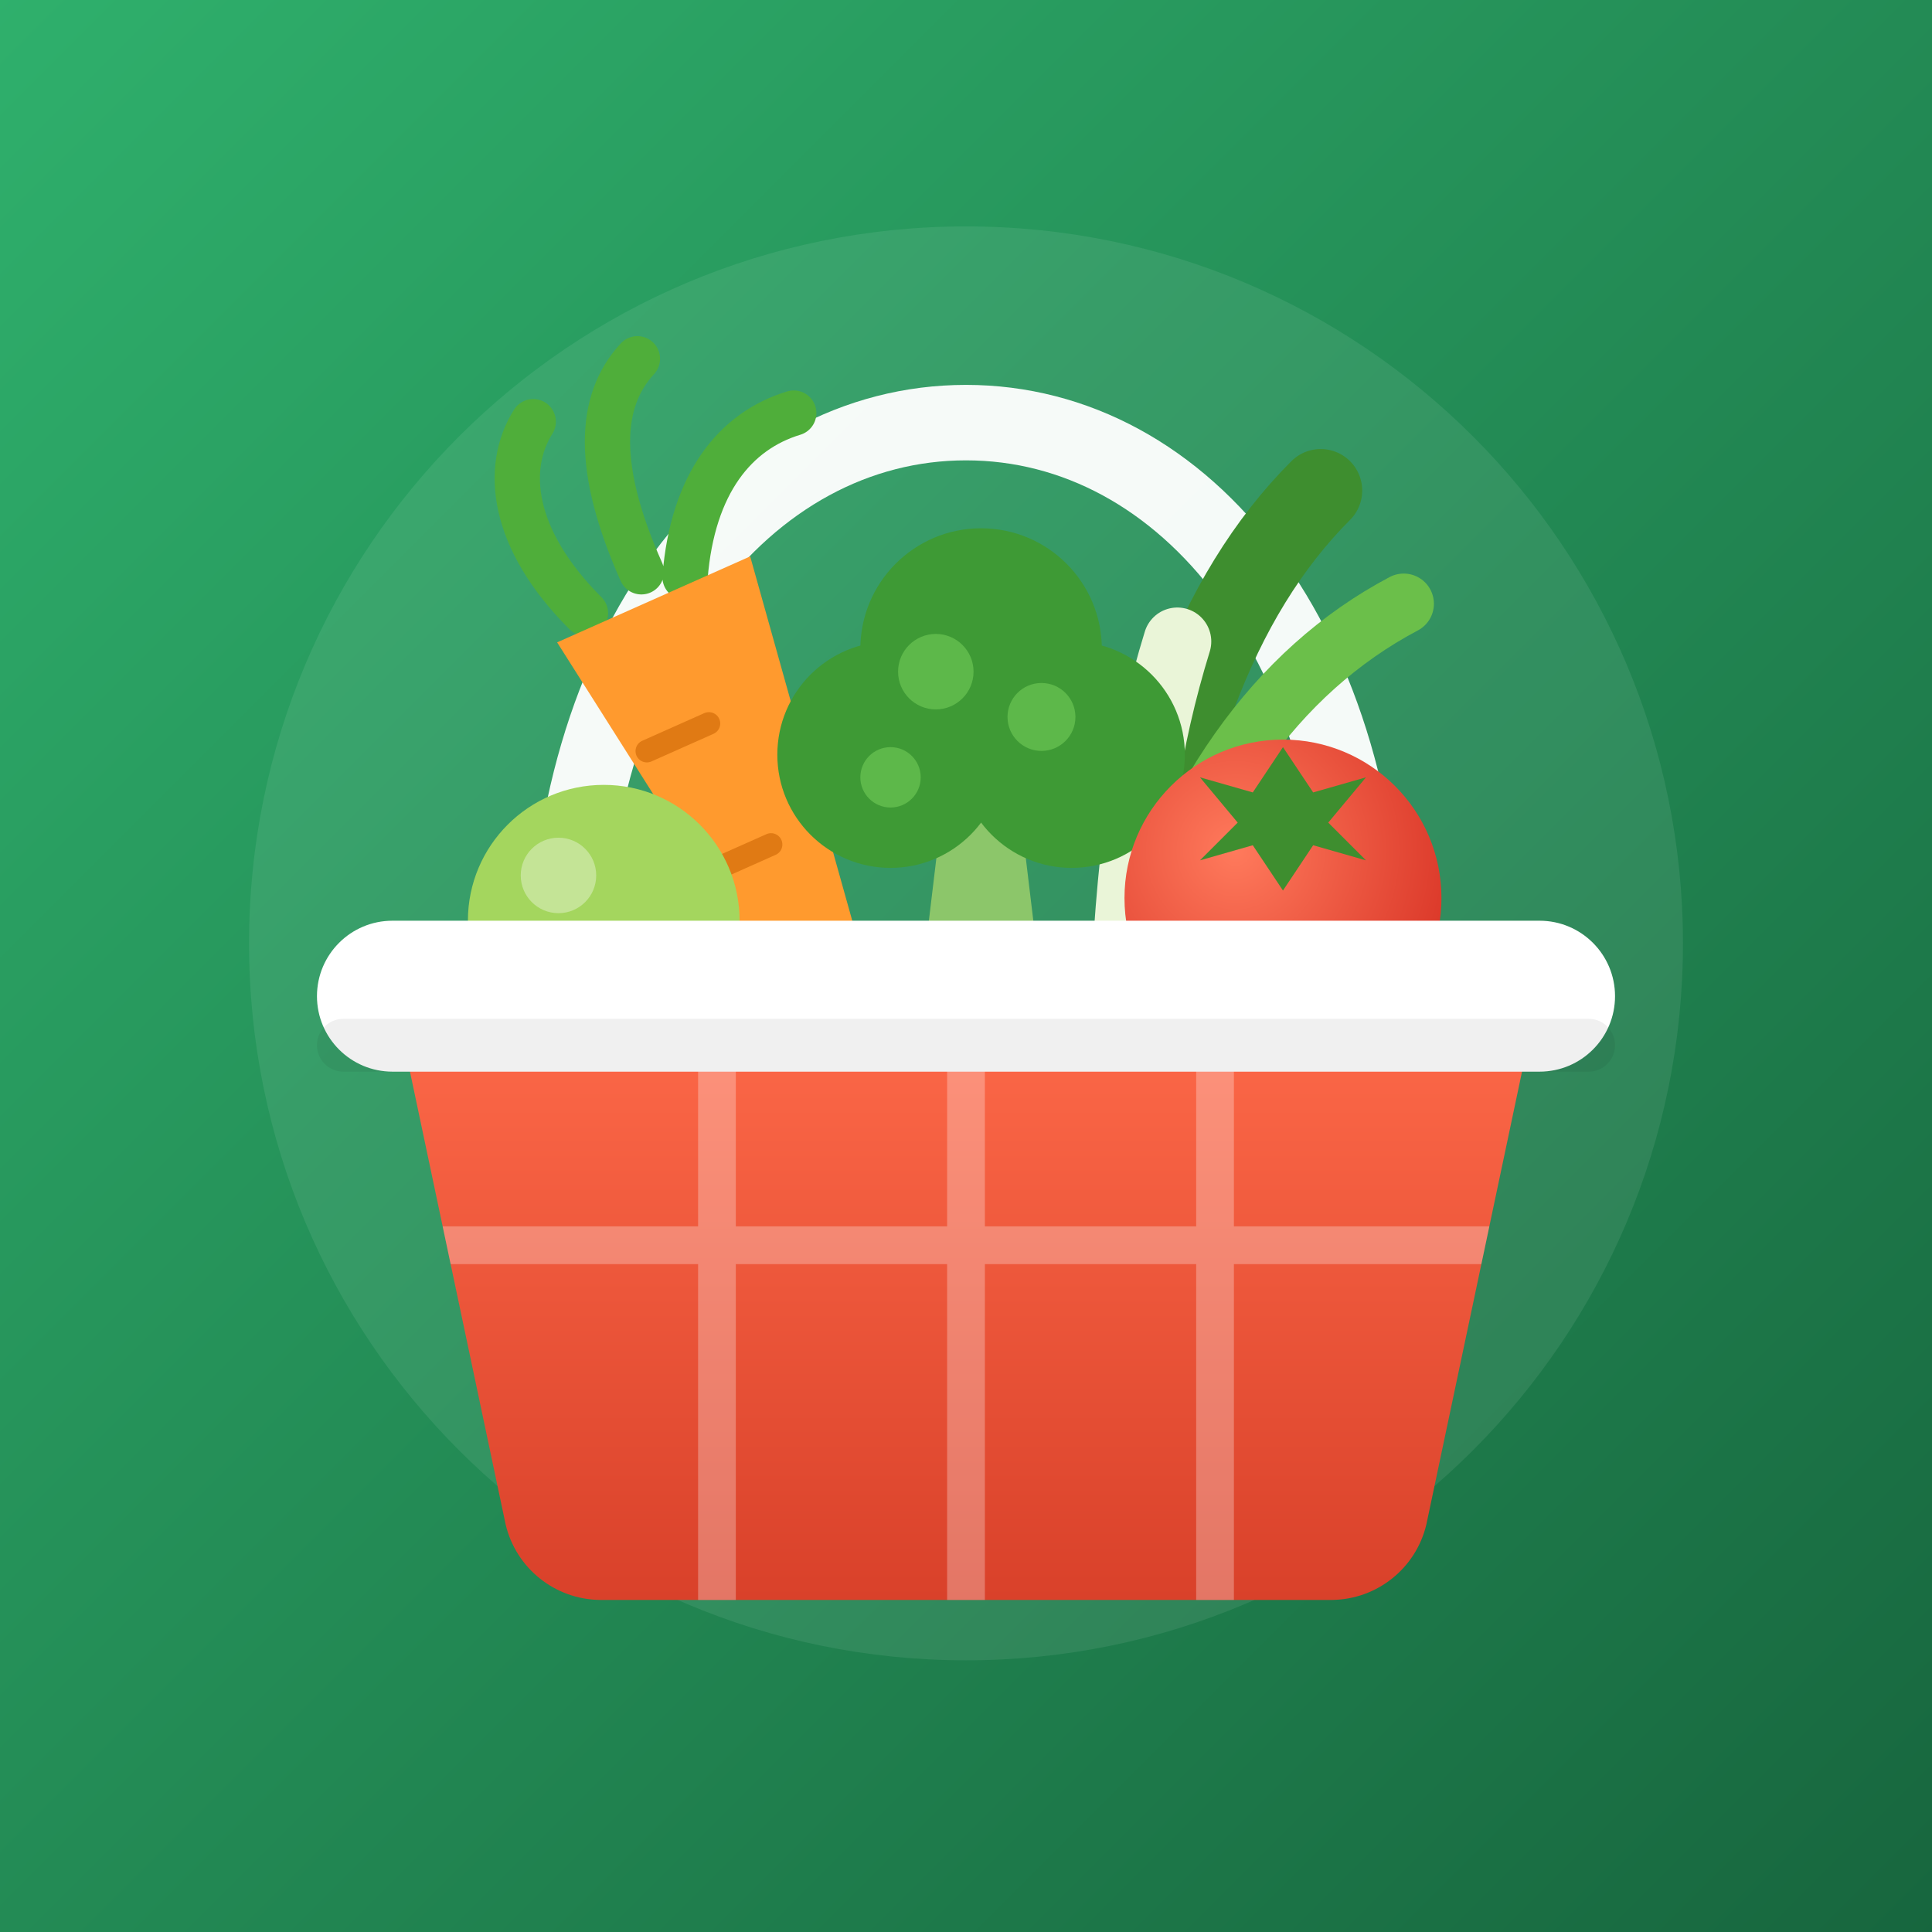
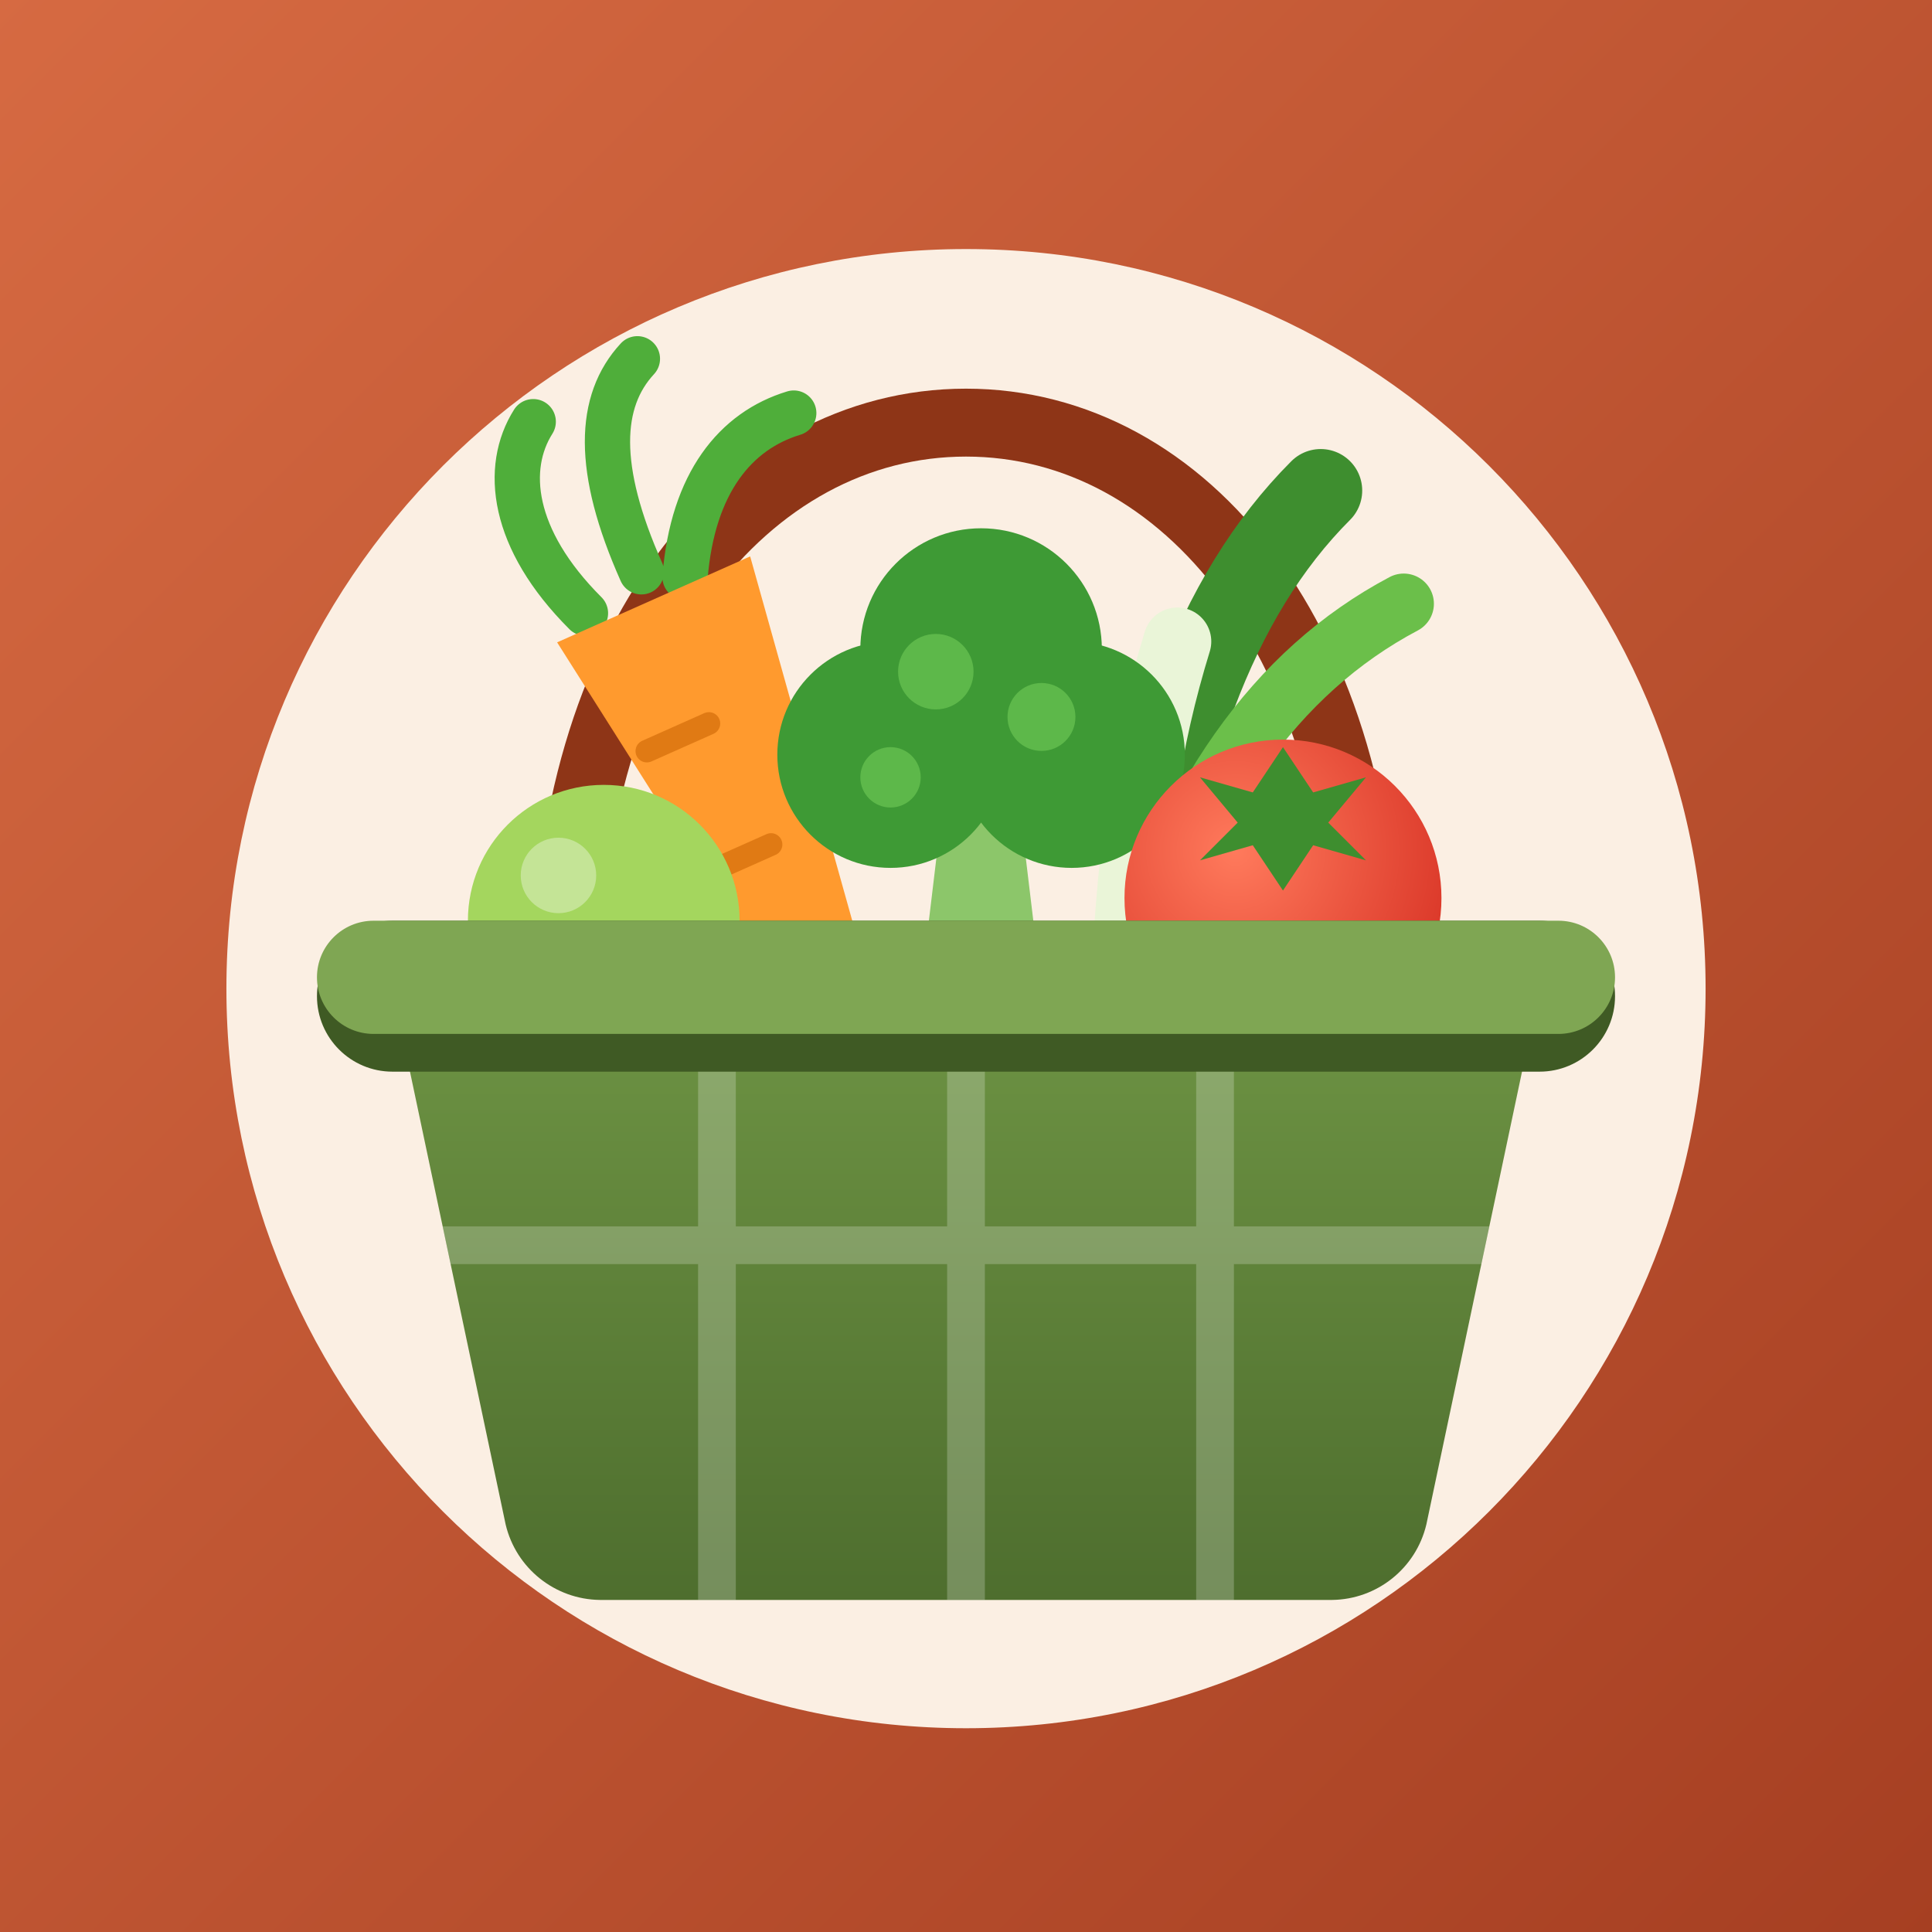
<svg xmlns="http://www.w3.org/2000/svg" viewBox="0 0 512 512">
  <defs>
    <linearGradient id="bg" x1="0" y1="0" x2="1" y2="1">
-       <stop offset="0" stop-color="#2FB06C" />
-       <stop offset="1" stop-color="#17663E" />
+       <stop offset="0" stop-color="#D66A42" />
+       <stop offset="1" stop-color="#A63F22" />
    </linearGradient>
    <linearGradient id="mand" x1="0" y1="0" x2="0" y2="1">
-       <stop offset="0" stop-color="#FF6B4A" />
-       <stop offset="1" stop-color="#D9412A" />
+       <stop offset="0" stop-color="#6E9444" />
+       <stop offset="1" stop-color="#4E6E2E" />
    </linearGradient>
    <radialGradient id="tom" cx=".35" cy=".35" r=".8">
      <stop offset="0" stop-color="#FF7A5C" />
      <stop offset="1" stop-color="#D62F22" />
    </radialGradient>
    <clipPath id="mandclip">
      <path d="M104 262h304l-30 142a26 26 0 0 1-25 20H159a26 26 0 0 1-25-20z" />
    </clipPath>
  </defs>
  <rect width="512" height="512" fill="url(#bg)" />
-   <circle cx="256" cy="250" r="190" fill="#FFFFFF" opacity=".08" />
-   <path d="M150 262c0-92 48-150 106-150s106 58 106 150" fill="none" stroke="#FFFFFF" stroke-width="20" stroke-linecap="round" opacity=".95" />
+   <circle cx="256" cy="262" r="196" fill="#FBEFE3" />
+   <path d="M150 262c0-92 48-150 106-150s106 58 106 150" fill="none" stroke="#8E3517" stroke-width="18" stroke-linecap="round" />
  <path d="M300 262c6-60 22-104 50-132" stroke="#3E8E2F" stroke-width="22" stroke-linecap="round" fill="none" />
  <path d="M300 262c14-50 38-84 72-102" stroke="#6BBF4A" stroke-width="16" stroke-linecap="round" fill="none" />
  <path d="M298 262c2-40 6-66 14-92" stroke="#EAF5D8" stroke-width="18" stroke-linecap="round" fill="none" />
  <g transform="rotate(-24 196 210)">
    <path d="M178 150c-10-26-4-44 8-52M196 146c0-30 8-46 22-52M206 152c12-22 28-30 44-28" stroke="#4FAE3A" stroke-width="12" stroke-linecap="round" fill="none" />
    <path d="M168 154h56l-22 150a6 6 0 0 1-12 0z" fill="#FF9A2E" />
    <path d="M178 190h18M184 226h14M188 262h10" stroke="#E07A14" stroke-width="6" stroke-linecap="round" />
  </g>
  <path d="M244 262l6-50h20l6 50z" fill="#8CC66A" />
  <g fill="#3E9A35">
    <circle cx="236" cy="200" r="30" />
    <circle cx="284" cy="200" r="30" />
    <circle cx="260" cy="172" r="32" />
  </g>
  <g fill="#5DB84A">
    <circle cx="248" cy="178" r="10" />
    <circle cx="276" cy="190" r="9" />
    <circle cx="236" cy="206" r="8" />
  </g>
  <circle cx="340" cy="238" r="42" fill="url(#tom)" />
  <path d="M340 198l-8 12-14-4 10 12-10 10 14-4 8 12 8-12 14 4-10-10 10-12-14 4z" fill="#3E8E2F" />
  <circle cx="160" cy="244" r="36" fill="#A4D65E" />
  <circle cx="148" cy="232" r="10" fill="#FFFFFF" opacity=".35" />
  <path d="M104 262h304l-30 142a26 26 0 0 1-25 20H159a26 26 0 0 1-25-20z" fill="url(#mand)" />
-   <g clip-path="url(#mandclip)" stroke="#FFFFFF" stroke-width="10" opacity=".28">
+   <g clip-path="url(#mandclip)" stroke="#FFFFFF" stroke-width="10" opacity=".22">
    <path d="M190 262v170M256 262v170M322 262v170M100 330h320" />
  </g>
-   <rect x="84" y="244" width="344" height="40" rx="20" fill="#FFFFFF" />
-   <rect x="84" y="270" width="344" height="14" rx="7" fill="#000000" opacity=".06" />
+   <rect x="84" y="244" width="344" height="40" rx="20" fill="#3F5A24" />
+   <rect x="84" y="244" width="344" height="30" rx="15" fill="#7FA653" />
</svg>
